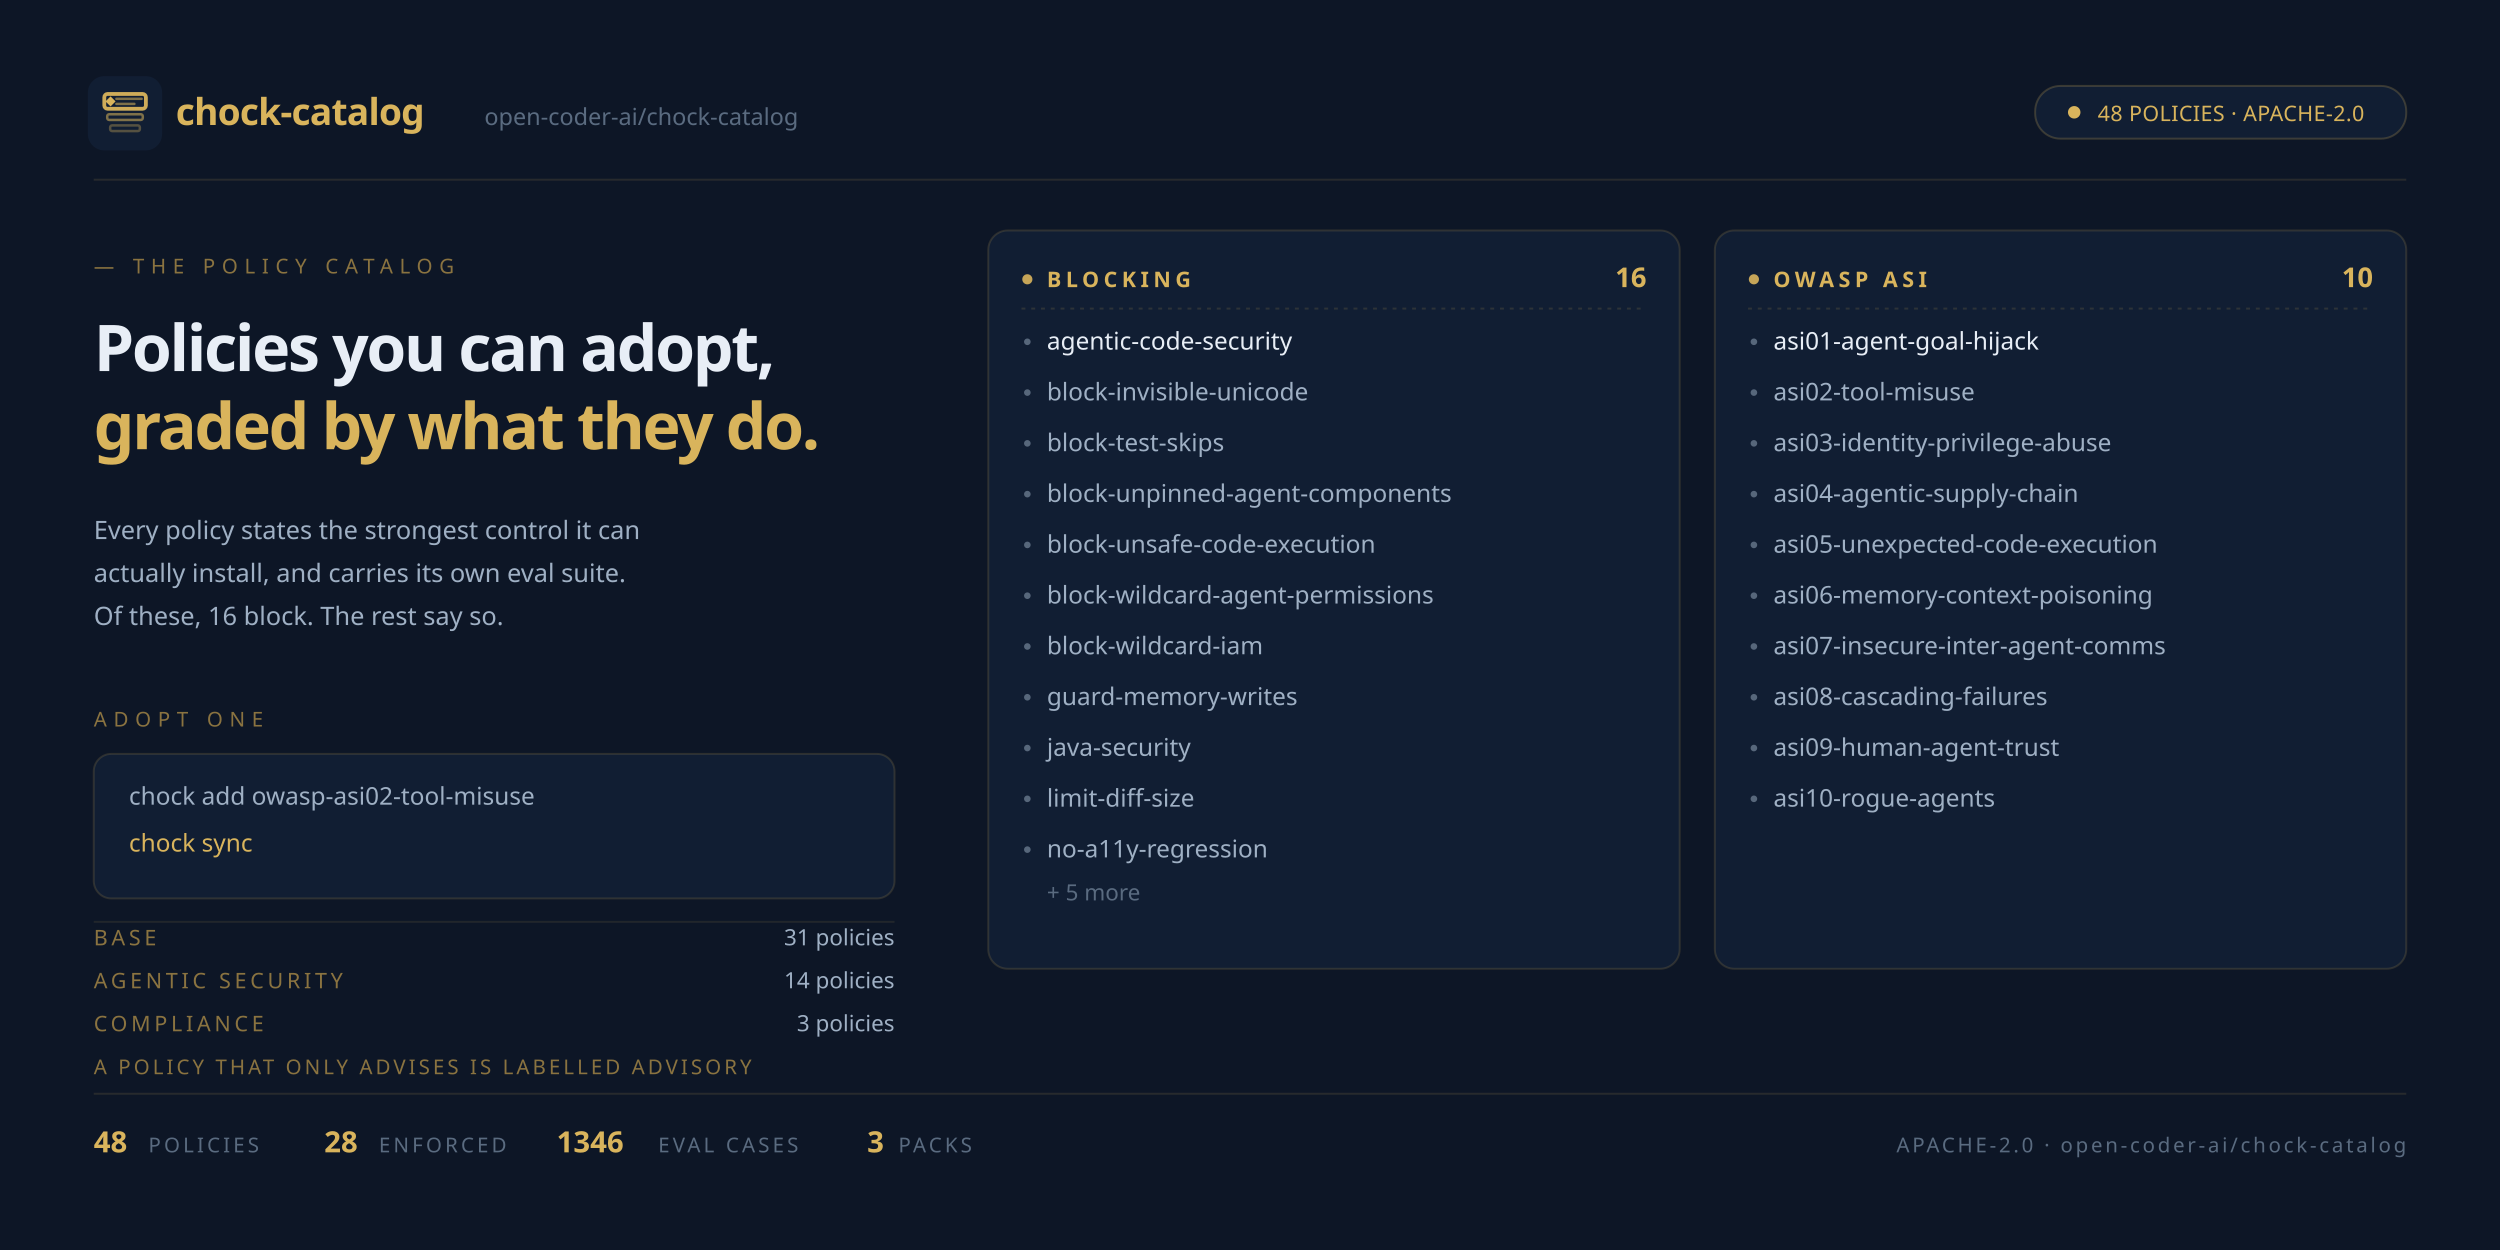
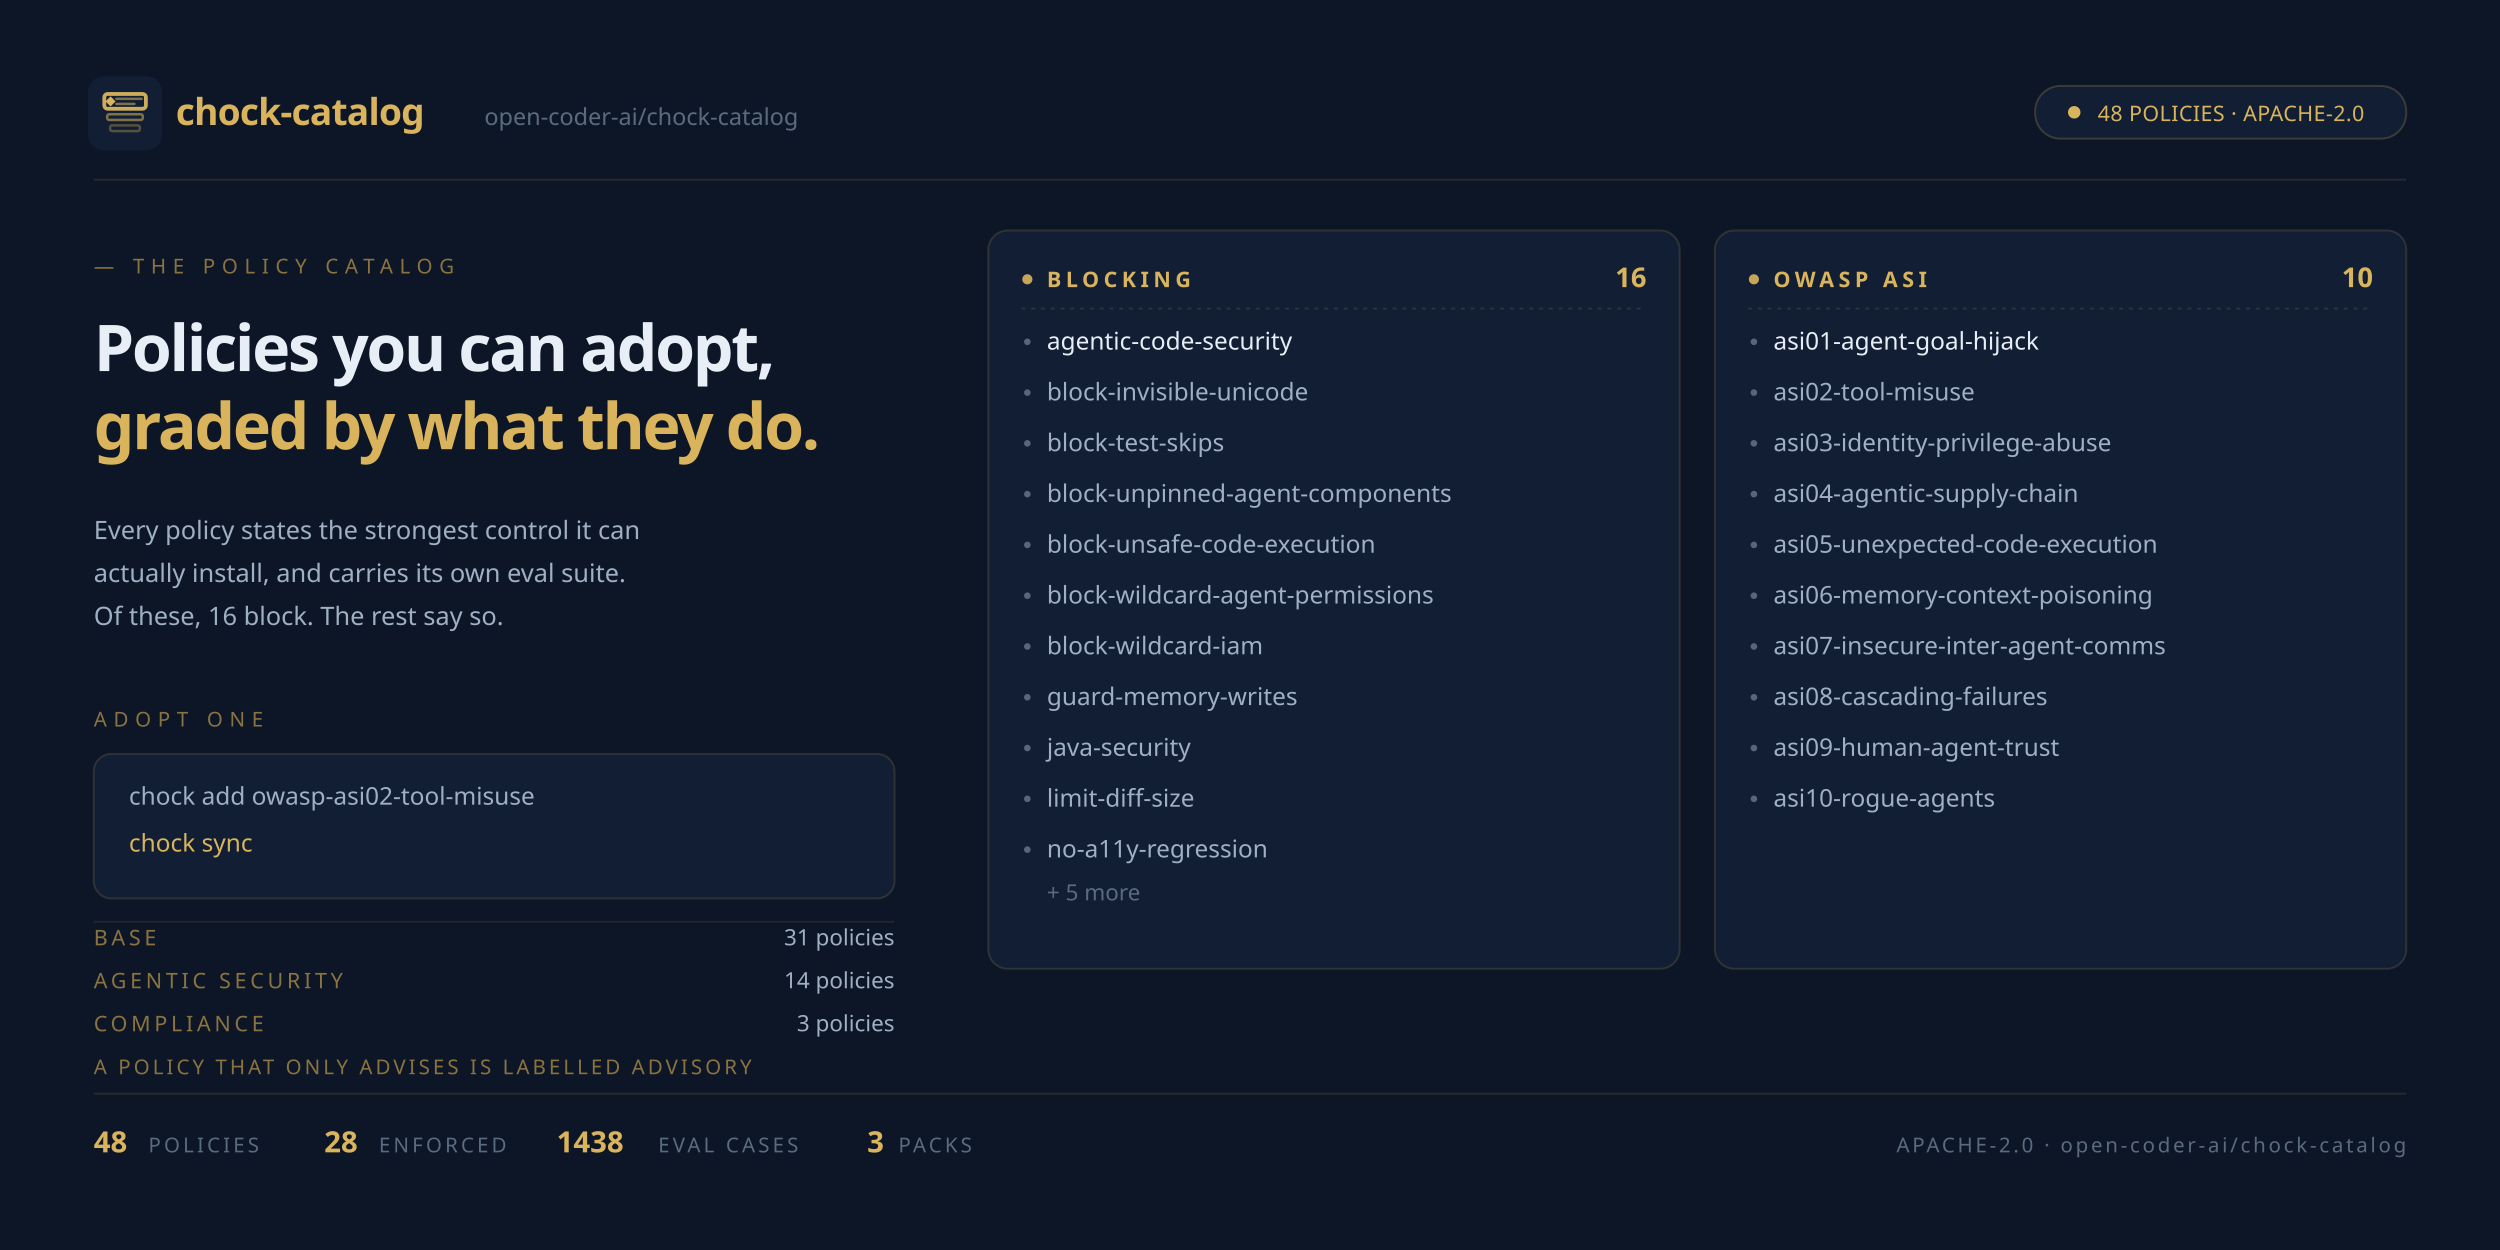
- <svg xmlns="http://www.w3.org/2000/svg" width="1280" height="640" viewBox="0 0 1280 640" role="img" aria-label="chock-catalog — the policy catalog for chock: policies you can adopt, graded by what they actually enforce. 48 policies across 3 packs (agentic-security 14, base 31, compliance 3); 28 enforced (19 at commit, 9 at pre-tool-use) and 20 advisory; 1346 eval cases. The 16 blocking policies: agentic-code-security, block-invisible-unicode, block-test-skips, block-unpinned-agent-components, block-unsafe-code-execution, block-wildcard-agent-permissions, block-wildcard-iam, guard-memory-writes, java-security, limit-diff-size, no-a11y-regression, pin-github-actions, protect-main-branch, protect-test-integrity, scan-secrets, verify-dependency-exists. Full OWASP Agentic Security Initiative top ten coverage, ASI01 through ASI10. Apache-2.0.">
+ <svg xmlns="http://www.w3.org/2000/svg" width="1280" height="640" viewBox="0 0 1280 640" role="img" aria-label="chock-catalog — the policy catalog for chock: policies you can adopt, graded by what they actually enforce. 48 policies across 3 packs (agentic-security 14, base 31, compliance 3); 28 enforced (19 at commit, 9 at pre-tool-use) and 20 advisory; 1438 eval cases. The 16 blocking policies: agentic-code-security, block-invisible-unicode, block-test-skips, block-unpinned-agent-components, block-unsafe-code-execution, block-wildcard-agent-permissions, block-wildcard-iam, guard-memory-writes, java-security, limit-diff-size, no-a11y-regression, pin-github-actions, protect-main-branch, protect-test-integrity, scan-secrets, verify-dependency-exists. Full OWASP Agentic Security Initiative top ten coverage, ASI01 through ASI10. Apache-2.0.">
  <rect width="1280" height="640" fill="#0D1626" />
  <rect x="45.0" y="39.0" width="38" height="38" rx="8.4" fill="#111E33" />
  <rect x="56.4" y="64.2" width="15.2" height="2.9" rx="1.0" fill="none" stroke="#D9B45C" stroke-width="1.29" stroke-opacity="0.34" />
  <rect x="54.9" y="58.5" width="18.2" height="2.9" rx="1.0" fill="none" stroke="#D9B45C" stroke-width="1.29" stroke-opacity="0.55" />
  <rect x="53.4" y="48.1" width="21.3" height="7.6" rx="1.7" fill="none" stroke="#D9B45C" stroke-width="1.94" stroke-opacity="0.95" />
  <rect x="54.77" y="50.10" width="3.65" height="3.65" transform="rotate(45 56.59 51.92)" fill="#D9B45C" />
  <line x1="59.6" y1="50.6" x2="72.5" y2="50.6" stroke="#D9B45C" stroke-width="1.29" stroke-opacity="0.55" stroke-linecap="round" />
  <line x1="59.6" y1="53.2" x2="68.8" y2="53.2" stroke="#D9B45C" stroke-width="1.29" stroke-opacity="0.55" stroke-linecap="round" />
  <text x="90" y="64" font-family="Geist Mono" font-size="19" font-weight="700" letter-spacing="-0.4" fill="#D9B45C">chock-catalog</text>
  <text x="248" y="64" font-family="Geist Mono" font-size="12" fill="#5A6B80">open-coder-ai/chock-catalog</text>
  <rect x="1042" y="44" width="190" height="27" rx="13" fill="#111E33" stroke="#D9B45C" stroke-opacity="0.22" />
  <circle cx="1062" cy="57.5" r="3.2" fill="#D9B45C" />
  <text x="1074" y="62" font-family="Geist Mono" font-size="11" letter-spacing="0.2" fill="#D9B45C">48 POLICIES · APACHE-2.0</text>
  <line x1="48" y1="92" x2="1232" y2="92" stroke="#D9B45C" stroke-opacity="0.13" stroke-width="1" />
  <text x="48" y="140" font-family="Geist Mono" font-size="10.5" letter-spacing="3.4" fill="#8A7340">— THE POLICY CATALOG</text>
  <text x="48" y="190" font-family="Geist Mono" font-size="33" font-weight="700" letter-spacing="-1.2" fill="#E8EEF6">Policies you can adopt,</text>
  <text x="48" y="230" font-family="Geist Mono" font-size="33" font-weight="700" letter-spacing="-1.2" fill="#D9B45C">graded by what they do.</text>
  <text x="48" y="276" font-family="Geist Mono" font-size="13" fill="#9FB0C4">Every policy states the strongest control it can</text>
  <text x="48" y="298" font-family="Geist Mono" font-size="13" fill="#9FB0C4">actually install, and carries its own eval suite.</text>
  <text x="48" y="320" font-family="Geist Mono" font-size="13" fill="#9FB0C4">Of these, 16 block. The rest say so.</text>
  <text x="48" y="372" font-family="Geist Mono" font-size="10.5" letter-spacing="3.4" fill="#8A7340">ADOPT ONE</text>
  <rect x="48" y="386" width="410" height="74" rx="9" fill="#111E33" stroke="#D9B45C" stroke-opacity="0.16" />
  <text x="66" y="412" font-family="Geist Mono" font-size="12.5" fill="#9FB0C4">chock add owasp-asi02-tool-misuse</text>
  <text x="66" y="436" font-family="Geist Mono" font-size="12.5" fill="#D9B45C">chock sync</text>
  <line x1="48" y1="472" x2="458" y2="472" stroke="#D9B45C" stroke-opacity="0.10" stroke-width="1" />
  <text x="48" y="484" font-family="Geist Mono" font-size="11" letter-spacing="1.9" fill="#8A7340">BASE</text>
  <text x="458" y="484" font-family="Geist Mono" font-size="11.5" text-anchor="end" fill="#9FB0C4">31 policies</text>
  <text x="48" y="506" font-family="Geist Mono" font-size="11" letter-spacing="1.9" fill="#8A7340">AGENTIC SECURITY</text>
  <text x="458" y="506" font-family="Geist Mono" font-size="11.5" text-anchor="end" fill="#9FB0C4">14 policies</text>
  <text x="48" y="528" font-family="Geist Mono" font-size="11" letter-spacing="1.9" fill="#8A7340">COMPLIANCE</text>
  <text x="458" y="528" font-family="Geist Mono" font-size="11.5" text-anchor="end" fill="#9FB0C4">3 policies</text>
  <text x="48" y="550" font-family="Geist Mono" font-size="10.5" letter-spacing="1.55" fill="#8A7340">A POLICY THAT ONLY ADVISES IS LABELLED ADVISORY</text>
  <rect x="506" y="118" width="354" height="378" rx="10" fill="#111E33" stroke="#D9B45C" stroke-opacity="0.16" stroke-width="1" />
  <circle cx="526" cy="143" r="2.6" fill="#D9B45C" fill-opacity="0.9" />
  <text x="536" y="147" font-family="Geist Mono" font-size="11" font-weight="700" letter-spacing="2.3" fill="#D9B45C">BLOCKING</text>
  <text x="843" y="147" font-family="Geist Mono" font-size="14" font-weight="700" text-anchor="end" fill="#D9B45C">16</text>
  <line x1="523" y1="158" x2="843" y2="158" stroke="#D9B45C" stroke-opacity="0.14" stroke-width="1" stroke-dasharray="2 3" />
  <circle cx="526" cy="175" r="1.7" fill="#9FB0C4" fill-opacity="0.5" />
  <text x="536" y="179" font-family="Geist Mono" font-size="12.5" fill="#E8EEF6">agentic-code-security</text>
  <circle cx="526" cy="201" r="1.7" fill="#9FB0C4" fill-opacity="0.5" />
  <text x="536" y="205" font-family="Geist Mono" font-size="12.5" fill="#9FB0C4">block-invisible-unicode</text>
  <circle cx="526" cy="227" r="1.7" fill="#9FB0C4" fill-opacity="0.5" />
  <text x="536" y="231" font-family="Geist Mono" font-size="12.5" fill="#9FB0C4">block-test-skips</text>
  <circle cx="526" cy="253" r="1.7" fill="#9FB0C4" fill-opacity="0.5" />
  <text x="536" y="257" font-family="Geist Mono" font-size="12.5" fill="#9FB0C4">block-unpinned-agent-components</text>
  <circle cx="526" cy="279" r="1.7" fill="#9FB0C4" fill-opacity="0.5" />
  <text x="536" y="283" font-family="Geist Mono" font-size="12.5" fill="#9FB0C4">block-unsafe-code-execution</text>
  <circle cx="526" cy="305" r="1.7" fill="#9FB0C4" fill-opacity="0.5" />
  <text x="536" y="309" font-family="Geist Mono" font-size="12.5" fill="#9FB0C4">block-wildcard-agent-permissions</text>
  <circle cx="526" cy="331" r="1.7" fill="#9FB0C4" fill-opacity="0.5" />
  <text x="536" y="335" font-family="Geist Mono" font-size="12.5" fill="#9FB0C4">block-wildcard-iam</text>
  <circle cx="526" cy="357" r="1.7" fill="#9FB0C4" fill-opacity="0.5" />
  <text x="536" y="361" font-family="Geist Mono" font-size="12.5" fill="#9FB0C4">guard-memory-writes</text>
  <circle cx="526" cy="383" r="1.7" fill="#9FB0C4" fill-opacity="0.5" />
  <text x="536" y="387" font-family="Geist Mono" font-size="12.5" fill="#9FB0C4">java-security</text>
  <circle cx="526" cy="409" r="1.7" fill="#9FB0C4" fill-opacity="0.5" />
  <text x="536" y="413" font-family="Geist Mono" font-size="12.5" fill="#9FB0C4">limit-diff-size</text>
  <circle cx="526" cy="435" r="1.7" fill="#9FB0C4" fill-opacity="0.5" />
  <text x="536" y="439" font-family="Geist Mono" font-size="12.5" fill="#9FB0C4">no-a11y-regression</text>
  <text x="536" y="461" font-family="Geist Mono" font-size="11.5" fill="#5A6B80">+ 5 more</text>
  <rect x="878" y="118" width="354" height="378" rx="10" fill="#111E33" stroke="#D9B45C" stroke-opacity="0.16" stroke-width="1" />
  <circle cx="898" cy="143" r="2.6" fill="#D9B45C" fill-opacity="0.9" />
  <text x="908" y="147" font-family="Geist Mono" font-size="11" font-weight="700" letter-spacing="2.3" fill="#D9B45C">OWASP ASI</text>
  <text x="1215" y="147" font-family="Geist Mono" font-size="14" font-weight="700" text-anchor="end" fill="#D9B45C">10</text>
  <line x1="895" y1="158" x2="1215" y2="158" stroke="#D9B45C" stroke-opacity="0.14" stroke-width="1" stroke-dasharray="2 3" />
  <circle cx="898" cy="175" r="1.7" fill="#9FB0C4" fill-opacity="0.5" />
  <text x="908" y="179" font-family="Geist Mono" font-size="12.5" fill="#E8EEF6">asi01-agent-goal-hijack</text>
  <circle cx="898" cy="201" r="1.7" fill="#9FB0C4" fill-opacity="0.5" />
  <text x="908" y="205" font-family="Geist Mono" font-size="12.5" fill="#9FB0C4">asi02-tool-misuse</text>
  <circle cx="898" cy="227" r="1.7" fill="#9FB0C4" fill-opacity="0.5" />
  <text x="908" y="231" font-family="Geist Mono" font-size="12.5" fill="#9FB0C4">asi03-identity-privilege-abuse</text>
  <circle cx="898" cy="253" r="1.7" fill="#9FB0C4" fill-opacity="0.5" />
  <text x="908" y="257" font-family="Geist Mono" font-size="12.5" fill="#9FB0C4">asi04-agentic-supply-chain</text>
  <circle cx="898" cy="279" r="1.7" fill="#9FB0C4" fill-opacity="0.5" />
  <text x="908" y="283" font-family="Geist Mono" font-size="12.5" fill="#9FB0C4">asi05-unexpected-code-execution</text>
  <circle cx="898" cy="305" r="1.7" fill="#9FB0C4" fill-opacity="0.5" />
  <text x="908" y="309" font-family="Geist Mono" font-size="12.5" fill="#9FB0C4">asi06-memory-context-poisoning</text>
  <circle cx="898" cy="331" r="1.7" fill="#9FB0C4" fill-opacity="0.5" />
  <text x="908" y="335" font-family="Geist Mono" font-size="12.5" fill="#9FB0C4">asi07-insecure-inter-agent-comms</text>
  <circle cx="898" cy="357" r="1.7" fill="#9FB0C4" fill-opacity="0.5" />
  <text x="908" y="361" font-family="Geist Mono" font-size="12.5" fill="#9FB0C4">asi08-cascading-failures</text>
  <circle cx="898" cy="383" r="1.7" fill="#9FB0C4" fill-opacity="0.5" />
  <text x="908" y="387" font-family="Geist Mono" font-size="12.5" fill="#9FB0C4">asi09-human-agent-trust</text>
  <circle cx="898" cy="409" r="1.7" fill="#9FB0C4" fill-opacity="0.5" />
  <text x="908" y="413" font-family="Geist Mono" font-size="12.5" fill="#9FB0C4">asi10-rogue-agents</text>
  <line x1="48" y1="560" x2="1232" y2="560" stroke="#D9B45C" stroke-opacity="0.13" stroke-width="1" />
  <text x="48" y="590" font-family="Geist Mono" font-size="15" font-weight="700" fill="#D9B45C">48</text>
  <text x="76" y="590" font-family="Geist Mono" font-size="10.5" letter-spacing="1.6" fill="#5A6B80">POLICIES</text>
  <text x="166" y="590" font-family="Geist Mono" font-size="15" font-weight="700" fill="#D9B45C">28</text>
  <text x="194" y="590" font-family="Geist Mono" font-size="10.5" letter-spacing="1.6" fill="#5A6B80">ENFORCED</text>
-   <text x="285" y="590" font-family="Geist Mono" font-size="15" font-weight="700" fill="#D9B45C">1346</text>
+   <text x="285" y="590" font-family="Geist Mono" font-size="15" font-weight="700" fill="#D9B45C">1438</text>
  <text x="337" y="590" font-family="Geist Mono" font-size="10.5" letter-spacing="1.6" fill="#5A6B80">EVAL CASES</text>
  <text x="444" y="590" font-family="Geist Mono" font-size="15" font-weight="700" fill="#D9B45C">3</text>
  <text x="460" y="590" font-family="Geist Mono" font-size="10.5" letter-spacing="1.6" fill="#5A6B80">PACKS</text>
  <text x="1232" y="590" font-family="Geist Mono" font-size="10.5" letter-spacing="1.4" text-anchor="end" fill="#5A6B80">APACHE-2.0 · open-coder-ai/chock-catalog</text>
</svg>
